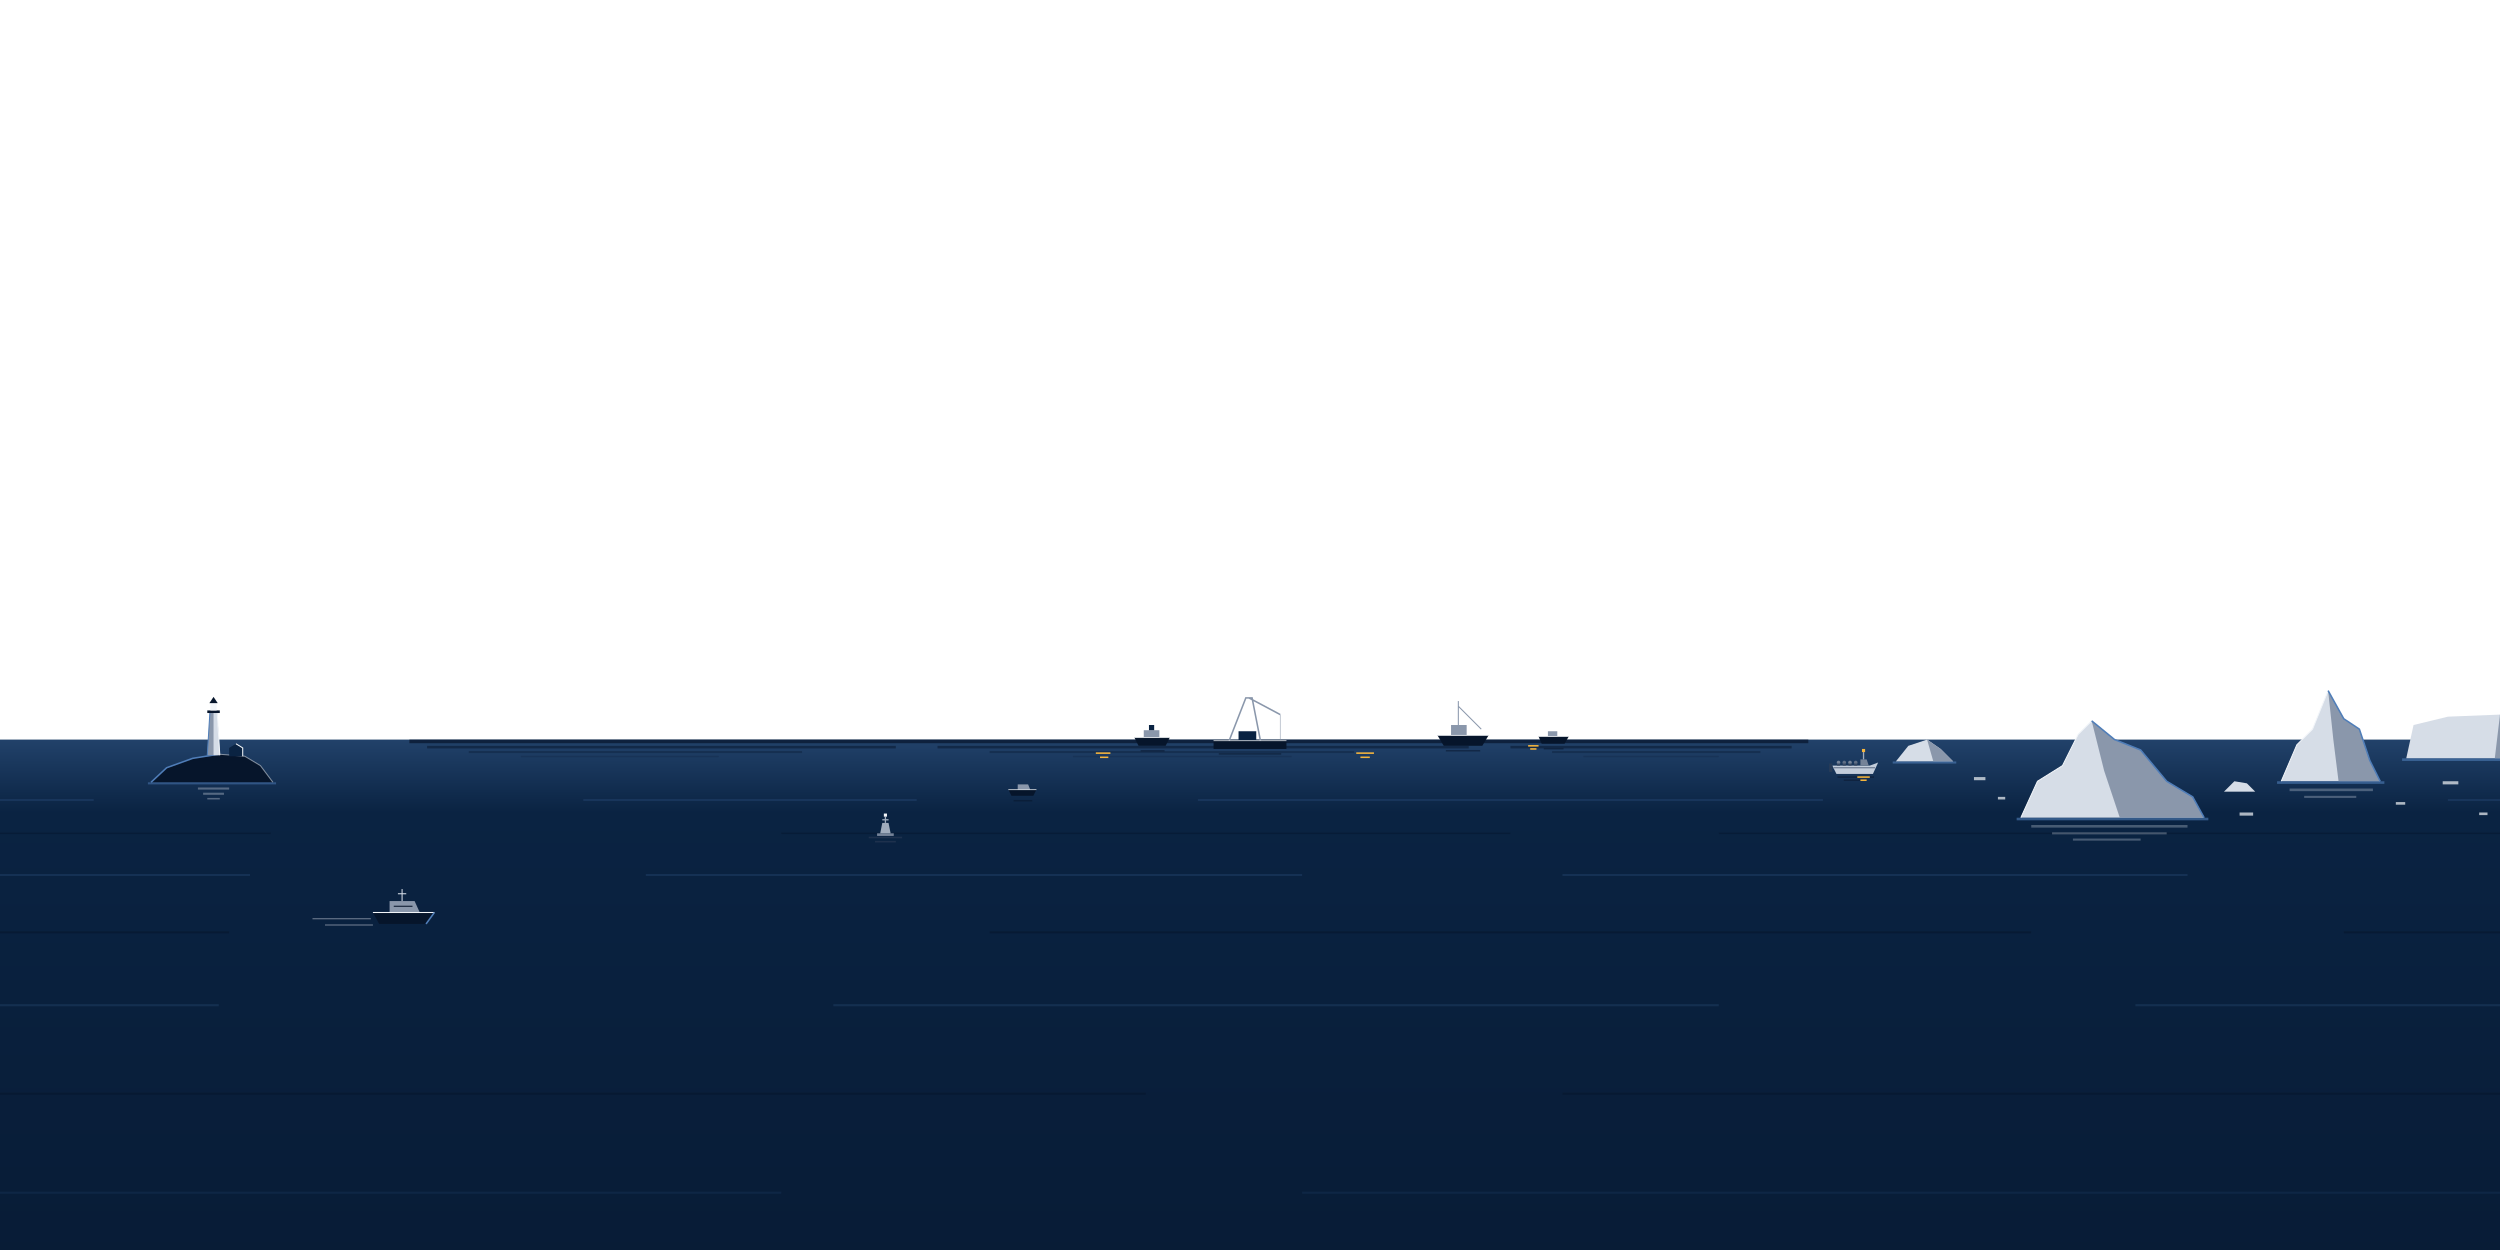
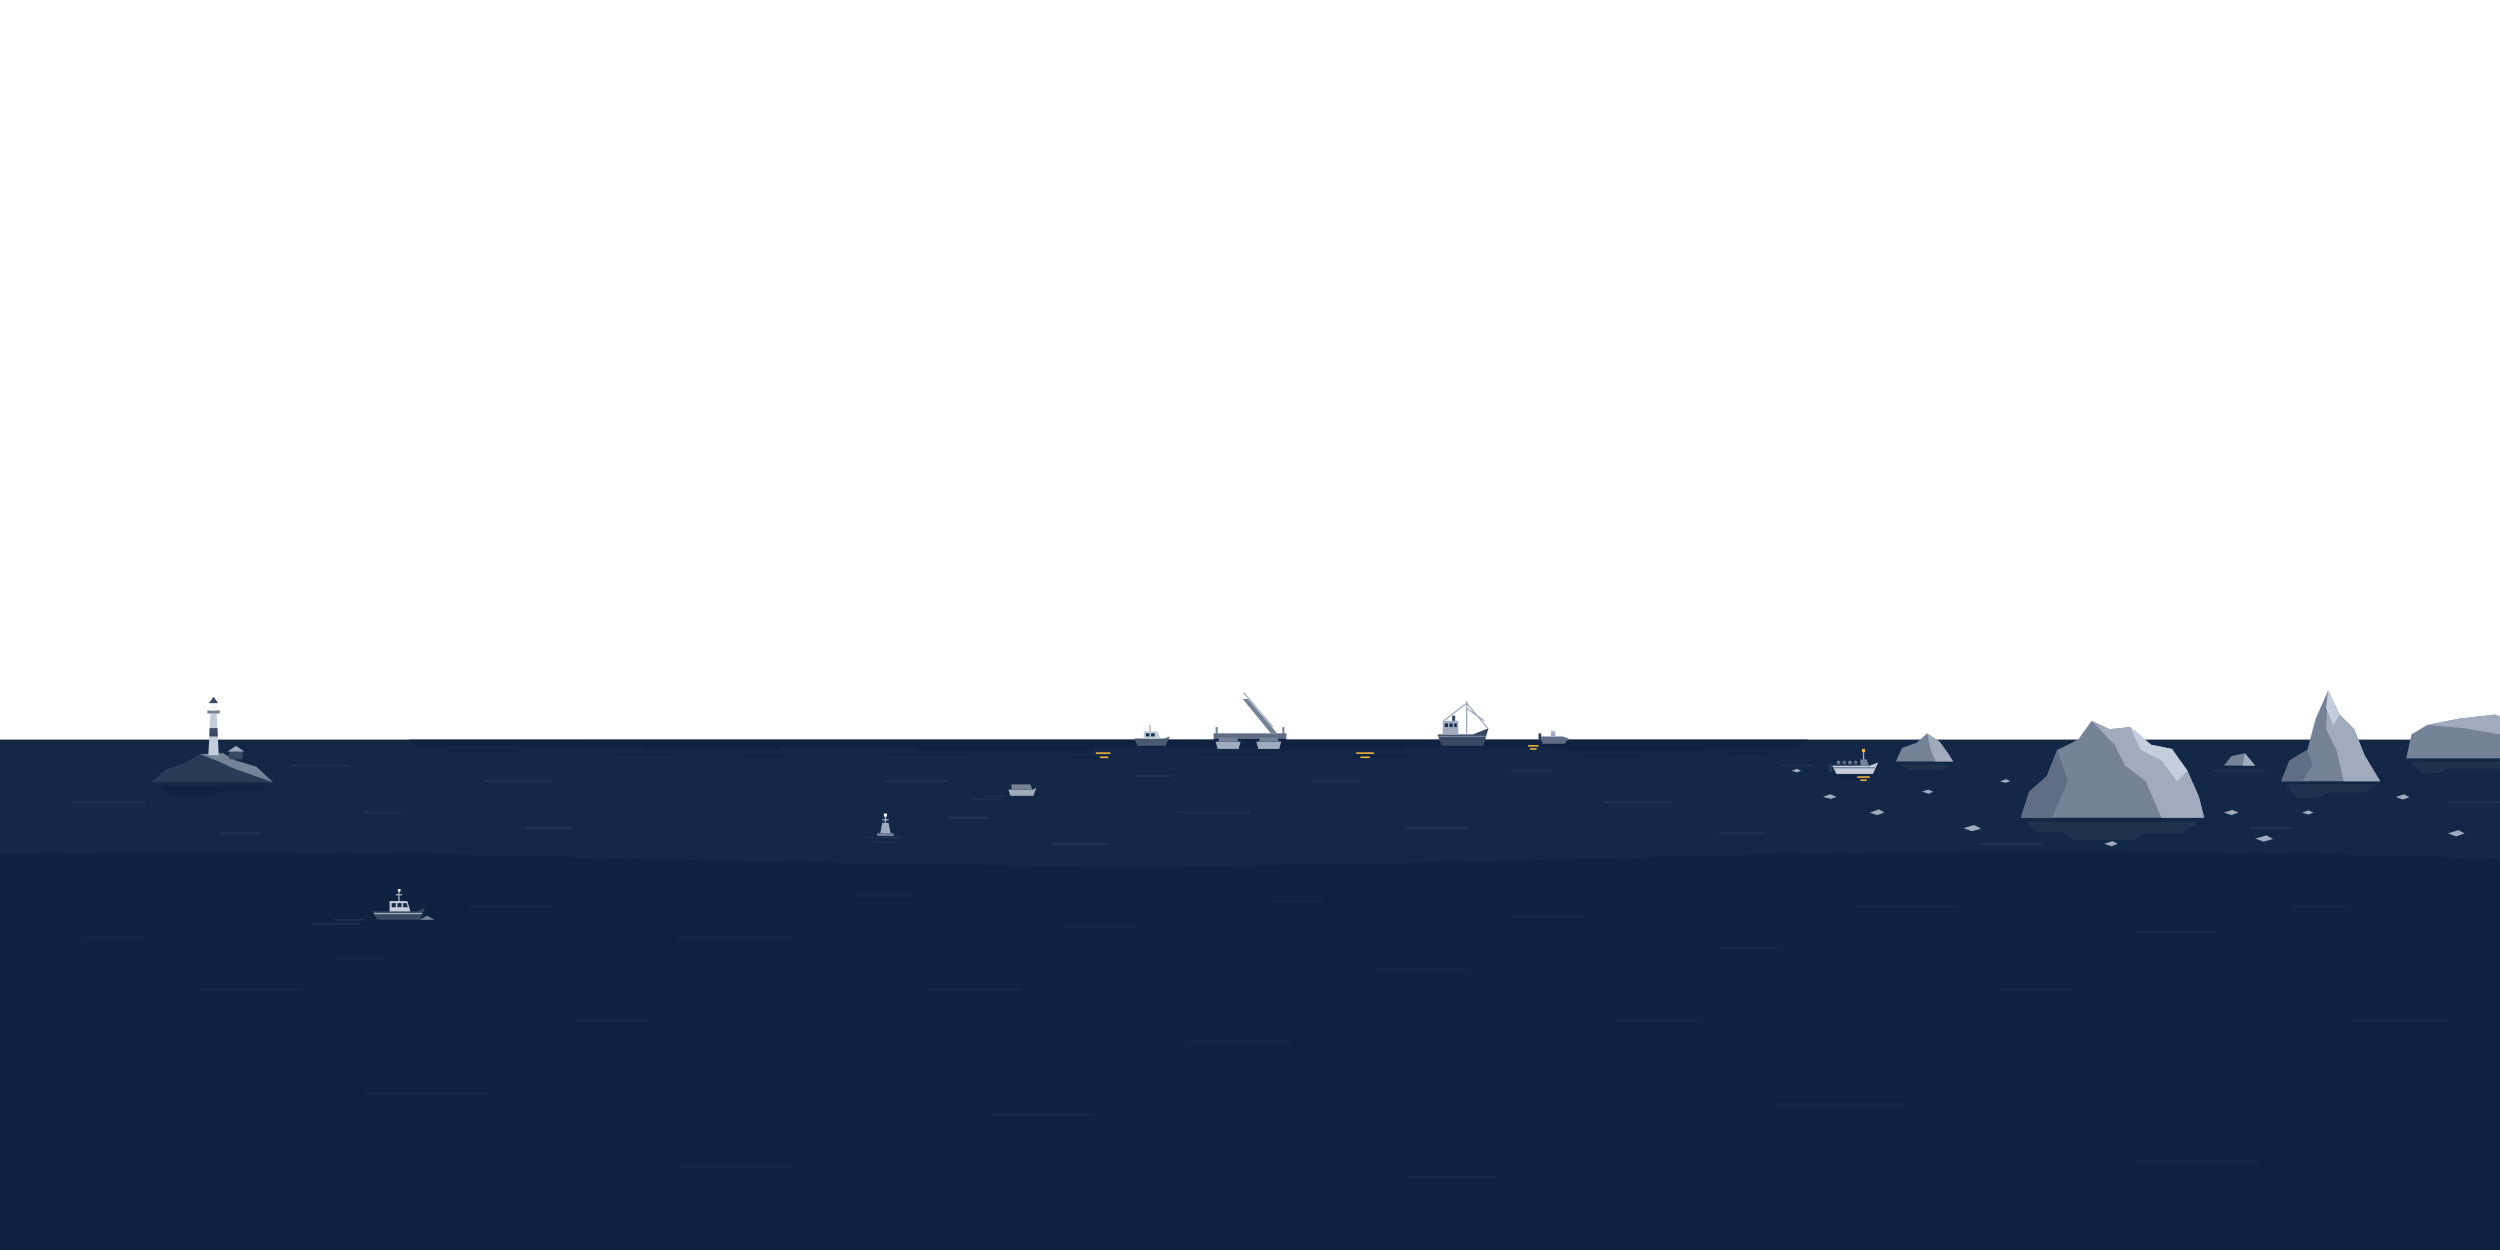
<svg xmlns="http://www.w3.org/2000/svg" viewBox="0 0 4800 2400">
-   <defs>
-     <linearGradient id="water-grade" gradientUnits="userSpaceOnUse" x1="0" y1="1148" x2="0" y2="3208">
-       <stop offset="0" stop-color="#4f7db8" />
-       <stop offset="20%" stop-color="#0a2342" />
-       <stop offset="1" stop-color="#06152b" />
-     </linearGradient>
-   </defs>
  <g id="water-field">
-     <rect x="-2400" y="1420" width="9600" height="2200" fill="url(#water-grade)" />
+     <rect x="-2400" y="1420" width="9600" height="2200" fill="#132847" />
+     <path d="M-2400 3620V1650C-1800 1640-1200 1664-600 1650S600 1632 1200 1648S2400 1668 3000 1650S4200 1632 4800 1648S6000 1664 6600 1650S7000 1644 7200 1648V3620Z" fill="#0f2340" />
  </g>
-   <g id="water-reflections">
-     <path d="M786 1420h2686v7h-2686z" fill="#06152b" fill-opacity=".7" />
-     <path d="M820 1432h900v5h-900zM1800 1432h1020v5h-1020zM2900 1432h540v5h-540z" fill="#06152b" fill-opacity=".5" />
-     <path d="M900 1442h640v4h-640zM1900 1442h700v4h-700zM2980 1442h400v4h-400z" fill="#06152b" fill-opacity=".32" />
-     <path d="M1000 1451h380v3h-380zM2060 1451h420v3h-420zM3040 1451h260v3h-260z" fill="#06152b" fill-opacity=".18" />
+   <g id="water-reflections" fill="#0f2340">
+     <path d="M1120 1420H2880V1434H2700V1440H2420V1434H2100V1442H1760V1434H1500V1440H1240V1434H1120Z" />
+     <path d="M2880 1420H3472L3440 1436H3300L3280 1442H3000L2980 1434H2880Z" />
+     <path d="M786 1420H1120V1432H800Z" />
+     <path d="M1180 1448h120M1420 1452h80M1700 1448h160M2050 1454h90M2300 1448h140M2600 1452h100M3040 1450h110M3320 1446h70M860 1440h130" fill="none" stroke="#0f2340" stroke-width="4" />
  </g>
-   <g id="water-waves" fill="none">
-     <path d="M-2400 1536H180M1120 1536H1760M2300 1536H3500M4700 1536H7200" stroke="#4f7db8" stroke-width="2" stroke-opacity=".3" />
-     <path d="M-1800 1600H520M1500 1600H2900M3300 1600H5600" stroke="#06152b" stroke-width="3" stroke-opacity=".45" />
-     <path d="M-2400 1680H480M1240 1680H2500M3000 1680H4200M4900 1680H7200" stroke="#4f7db8" stroke-width="3" stroke-opacity=".22" />
-     <path d="M-2000 1790H440M1900 1790H3900M4500 1790H6800" stroke="#06152b" stroke-width="4" stroke-opacity=".5" />
-     <path d="M-2400 1930H420M1600 1930H3300M4100 1930H7200" stroke="#4f7db8" stroke-width="4" stroke-opacity=".16" />
-     <path d="M-1600 2100H2200M3000 2100H6400" stroke="#06152b" stroke-width="4" stroke-opacity=".5" />
-     <path d="M-2400 2290H1500M2500 2290H7200" stroke="#4f7db8" stroke-width="4" stroke-opacity=".1" />
+   <g id="water-waves" fill="none" stroke-width="4">
+     <path d="M-120 1480h90M140 1540h140M420 1600h80M560 1470h110M700 1560h70M930 1500h130M1010 1590h90M1700 1500h120M1820 1570h80M2020 1620h110M2180 1490h70M2260 1560h140M2520 1500h90M2700 1590h120M2900 1480h80M3080 1540h130M3300 1600h90M3420 1470h60M3800 1620h120M4250 1480h100M4320 1590h80M4700 1540h130M4900 1600h100" stroke="#1e314d" />
+     <path d="M-200 1720h180M160 1800h120M380 1900h200M640 1840h100M900 1740h160M1100 1960h140M1300 1800h220M1640 1720h120M1780 1900h180M2040 1780h140M2280 2000h200M2440 1730h100M2640 1860h180M2900 1760h140M3100 1960h160M3300 1820h120M3560 1740h200M3840 1900h140M4100 1790h160M4400 1740h110M4520 1960h180M4800 1840h140M700 2100h240M1900 2140h200M3400 2120h260M1300 2240h220M2700 2260h180M4100 2230h240" stroke="#132847" />
  </g>
  <g id="water-lighthouse">
-     <path d="M290 1502L320 1474L370 1456L420 1448L470 1452L500 1470L524 1502Z" fill="#06152b" />
-     <path d="M290 1502L320 1474L370 1456L420 1448" fill="none" stroke="#4f7db8" stroke-width="3" />
-     <path d="M420 1448L470 1452L500 1470L524 1502" fill="none" stroke="#f2f5f9" stroke-width="2" stroke-opacity=".5" />
-     <path d="M284 1502h246v4h-246z" fill="#4f7db8" fill-opacity=".5" />
-     <path d="M440 1452V1436L453 1428L466 1436V1452Z" fill="#0a2342" />
-     <path d="M398 1450L403 1368H417L422 1450Z" fill="#8a97ab" />
-     <path d="M410 1368H417L422 1450H410Z" fill="#d6dde7" />
-     <path d="M398 1450L403 1368" fill="none" stroke="#4f7db8" stroke-width="2" />
-     <path d="M417 1368L422 1450M453 1428L466 1436V1452" fill="none" stroke="#f2f5f9" stroke-width="2" />
-     <path d="M398 1364h24v5h-24z" fill="#06152b" />
+     <path d="M290 1502L318 1478L352 1466L384 1448L428 1446L452 1460L492 1472L524 1502Z" fill="#293c57" />
+     <path d="M384 1448L428 1446L452 1460L492 1472L524 1502L490 1490L450 1476L420 1462Z" fill="#758398" />
+     <path d="M300 1508H516L500 1520H420L408 1528H330L318 1518Z" fill="#0f2340" />
+     <rect x="440" y="1442" width="26" height="16" fill="#384963" />
+     <path d="M437 1443L453 1432L469 1443Z" fill="#a0acbd" />
+     <path d="M400 1450L404 1370H416L420 1450Z" fill="#c3cddb" />
+     <path d="M402.6 1398H417.4L418.2 1414H401.8Z" fill="#384963" />
+     <rect x="398" y="1364" width="24" height="6" fill="#758398" />
    <rect x="404" y="1350" width="12" height="14" fill="#f2f5f9" />
-     <path d="M402 1350L410 1338L418 1350Z" fill="#06152b" />
-     <path d="M380 1512h60v4h-60zM390 1522h40v4h-40zM398 1532h24v3h-24z" fill="#d6dde7" fill-opacity=".35" />
+     <path d="M401 1350L410 1338L419 1350Z" fill="#384963" />
  </g>
  <g id="water-bergs">
-     <path d="M3880 1570L3912 1500L3960 1470L3990 1410L4016 1384L4060 1420L4110 1440L4160 1500L4210 1530L4232 1570Z" fill="#d6dde7" />
-     <path d="M4016 1384L4060 1420L4110 1440L4160 1500L4210 1530L4232 1570H4070L4040 1480Z" fill="#8a97ab" />
-     <path d="M3880 1570L3912 1500L3960 1470L3990 1410L4016 1384" fill="none" stroke="#f2f5f9" stroke-width="2" />
-     <path d="M4016 1384L4060 1420L4110 1440L4160 1500L4210 1530L4232 1570" fill="none" stroke="#4f7db8" stroke-width="3" />
-     <path d="M3872 1570h368v5h-368z" fill="#4f7db8" fill-opacity=".6" />
-     <path d="M3900 1584h300v5h-300zM3940 1598h220v4h-220zM3980 1610h130v4h-130z" fill="#d6dde7" fill-opacity=".3" />
-     <path d="M4380 1500L4410 1430L4440 1400L4470 1326L4500 1380L4530 1400L4550 1460L4570 1500Z" fill="#d6dde7" />
-     <path d="M4470 1326L4500 1380L4530 1400L4550 1460L4570 1500H4490L4480 1420Z" fill="#8a97ab" />
-     <path d="M4380 1500L4410 1430L4440 1400L4470 1326" fill="none" stroke="#f2f5f9" stroke-width="2" />
-     <path d="M4470 1326L4500 1380L4530 1400L4550 1460L4570 1500" fill="none" stroke="#4f7db8" stroke-width="3" />
-     <path d="M4372 1500h206v5h-206z" fill="#4f7db8" fill-opacity=".6" />
-     <path d="M4396 1514h160v5h-160zM4424 1528h100v4h-100z" fill="#d6dde7" fill-opacity=".3" />
-     <path d="M3640 1462L3664 1432L3700 1420L3726 1438L3750 1462Z" fill="#d6dde7" />
-     <path d="M3700 1420L3726 1438L3750 1462H3712Z" fill="#8a97ab" />
-     <path d="M4620 1456L4634 1392L4700 1376L4800 1372L4852 1384L4866 1456Z" fill="#d6dde7" />
-     <path d="M4800 1372L4852 1384L4866 1456H4790Z" fill="#8a97ab" />
-     <path d="M4800 1372L4852 1384L4866 1456" fill="none" stroke="#4f7db8" stroke-width="3" />
-     <path d="M3634 1462h122v4h-122zM4612 1456h262v5h-262z" fill="#4f7db8" fill-opacity=".6" />
-     <path d="M4270 1520L4290 1500L4314 1504L4330 1520Z" fill="#d6dde7" />
-     <path d="M3790 1492h22v6h-22zM3836 1530h14v5h-14zM4300 1560h26v6h-26zM4600 1540h18v5h-18zM4690 1500h30v6h-30zM4760 1560h16v5h-16z" fill="#f2f5f9" fill-opacity=".7" />
+     <path d="M3890 1578H4222L4190 1600H4120L4100 1612H3980L3960 1598H3910ZM4388 1506H4562L4540 1522H4470L4450 1532H4410ZM3646 1468H3744L3730 1478H3668ZM4628 1462H4858L4830 1476H4700L4680 1484H4650Z" fill="#1e314d" />
+     <path d="M3880 1570L3896 1520L3930 1490L3950 1440L3990 1420L4016 1384L4050 1400L4090 1396L4130 1430L4170 1438L4200 1480L4222 1530L4232 1570ZM4380 1500L4396 1460L4430 1440L4446 1380L4470 1326L4492 1372L4520 1400L4540 1450L4570 1500ZM3640 1462L3652 1436L3680 1426L3700 1408L3724 1424L3740 1446L3750 1462ZM4620 1456L4630 1410L4660 1392L4720 1380L4790 1372L4840 1390L4866 1456ZM4270 1470L4284 1452L4310 1446L4330 1470Z" fill="#758398" />
+     <path d="M4016 1384L4050 1400L4090 1396L4130 1430L4170 1438L4200 1480L4222 1530L4232 1570L4150 1570L4120 1500L4080 1470L4060 1430ZM4470 1326L4492 1372L4520 1400L4540 1450L4570 1500L4500 1500L4486 1440L4466 1400ZM3700 1408L3724 1424L3740 1446L3750 1462L3716 1462L3706 1436ZM4660 1392L4720 1380L4790 1372L4840 1390L4866 1456L4820 1456L4800 1410L4730 1398ZM4310 1446L4330 1470H4306Z" fill="#a0acbd" />
+     <path d="M4090 1396L4130 1430L4170 1438L4200 1480L4180 1500L4150 1460L4110 1440ZM4470 1326L4492 1372L4480 1392L4466 1360Z" fill="#c3cddb" />
+     <path d="M3896 1520L3930 1490L3950 1440L3970 1500L3940 1570L3880 1570ZM4396 1460L4430 1440L4440 1470L4420 1500H4380Z" fill="#5f6e85" />
+     <path d="M3500 1530l14 -5l12 5l-10 4zM3590 1560l18 -6l10 6l-14 5zM3690 1520l12 -4l10 4l-9 4zM3770 1590l20 -6l14 7l-18 5zM3840 1500l12 -4l8 4l-10 3zM4270 1560l16 -5l12 5l-14 5zM4330 1610l22 -6l12 7l-18 5zM4420 1560l12 -4l10 4l-10 4zM4600 1530l16 -5l10 6l-13 4zM4700 1600l20 -6l12 6l-16 6zM3440 1480l10 -4l8 4l-8 3zM4040 1620l16 -5l10 5l-12 5z" fill="#a0acbd" />
  </g>
  <g id="water-craft">
-     <path d="M1936 1516H1990L1984 1528H1942Z" fill="#06152b" />
-     <path d="M1954 1516V1506H1974L1978 1516Z" fill="#8a97ab" />
-     <path d="M2178 1416H2246L2238 1432H2186Z" fill="#06152b" />
-     <path d="M2196 1416V1402H2226V1416Z" fill="#8a97ab" />
-     <path d="M2206 1402V1392H2216V1402Z" fill="#0a2342" />
-     <path d="M2330 1422H2470V1438H2330Z" fill="#06152b" />
-     <path d="M2378 1422V1404H2412V1422Z" fill="#0a2342" />
-     <path d="M2360 1422L2392 1340H2404L2420 1422M2398 1340L2458 1372" fill="none" stroke="#8a97ab" stroke-width="3" />
-     <path d="M2458 1372V1420" fill="none" stroke="#8a97ab" stroke-width="1" />
-     <path d="M2760 1412H2858L2846 1432H2772Z" fill="#06152b" />
-     <path d="M2786 1412V1392H2816V1412Z" fill="#8a97ab" />
-     <path d="M2800 1392V1346M2800 1356L2844 1400" fill="none" stroke="#8a97ab" stroke-width="2" />
-     <path d="M2954 1414H3012L3004 1428H2960Z" fill="#06152b" />
-     <path d="M2972 1414V1404H2990V1414Z" fill="#8a97ab" />
-     <path d="M1936 1516H1990M2178 1416H2246M2330 1422H2470M2760 1412H2858M2954 1414H3012" fill="none" stroke="#f2f5f9" stroke-width="2" stroke-opacity=".7" />
-     <path d="M1946 1536h36v3h-36zM2190 1440h46v3h-46zM2340 1446h120v3h-120zM2776 1440h66v3h-66zM2964 1436h38v3h-38z" fill="#06152b" fill-opacity=".5" />
+     <path d="M1936 1516H1984L1990 1512L1984 1528H1940Z" fill="#a0acbd" />
+     <path d="M1942 1516V1506H1978L1982 1516Z" fill="#758398" />
+     <path d="M1930 1528h-40M1924 1534h-56" fill="none" stroke="#1e314d" stroke-width="3" />
+     <path d="M2178 1418H2236L2246 1414L2238 1432H2184Z" fill="#495a72" />
+     <path d="M2196 1418V1404H2222L2228 1418Z" fill="#c3cddb" />
+     <path d="M2200 1408h7v6h-7zM2210 1408h7v6h-7z" fill="#162d4e" />
+     <path d="M2208 1404V1392" fill="none" stroke="#a0acbd" stroke-width="2.5" />
+     <path d="M2336 1396V1422M2464 1396V1422" fill="none" stroke="#758398" stroke-width="4" />
+     <rect x="2330" y="1408" width="140" height="10" fill="#5f6e85" />
+     <rect x="2330" y="1418" width="140" height="6" fill="#0f2340" />
+     <path d="M2386 1342L2396 1342L2452 1408L2440 1408Z" fill="#758398" />
+     <path d="M2388 1330L2444 1396" fill="none" stroke="#a0acbd" stroke-width="2.5" />
+     <path d="M2334 1424H2382L2378 1438H2338ZM2412 1424H2460L2456 1438H2416Z" fill="#a0acbd" />
+     <path d="M2340 1424V1416H2374L2378 1424ZM2418 1424V1416H2452L2456 1424Z" fill="#758398" />
+     <path d="M2760 1410H2828L2858 1398L2848 1432H2768Z" fill="#384963" />
+     <path d="M2762 1414H2852" fill="none" stroke="#758398" stroke-width="2.5" />
+     <rect x="2770" y="1384" width="30" height="26" fill="#a0acbd" />
+     <path d="M2774 1389h6v7h-6zM2783 1389h6v7h-6zM2792 1389h5v7h-5z" fill="#162d4e" />
+     <rect x="2788" y="1374" width="6" height="10" fill="#384963" />
+     <path d="M2816 1410V1346M2816 1360L2850 1384M2816 1350L2772 1384M2816 1350L2856 1398" fill="none" stroke="#a0acbd" stroke-width="2.5" />
+     <path d="M2958 1414H3000L3012 1418L3004 1428H2962Z" fill="#5f6e85" />
+     <rect x="2978" y="1404" width="8" height="10" fill="#a0acbd" />
+     <rect x="2954" y="1408" width="5" height="14" fill="#293c57" />
  </g>
  <g id="anchor-A1" data-anchor="1380 1610" data-dock="1478 1488">
    <path d="M1668 1608h64M1680 1616h40" fill="none" stroke="#1e314d" stroke-width="3" />
    <path d="M1684 1600h32v5h-32z" fill="#758398" />
    <path d="M1690 1600L1694 1580H1706L1710 1600Z" fill="#a0acbd" />
    <path d="M1700 1580V1568M1694 1574h12" fill="none" stroke="#a0acbd" stroke-width="2.5" />
    <rect x="1697" y="1562" width="6" height="6" fill="#f2f5f9" />
  </g>
  <g id="anchor-A5" data-anchor="3520 1690" data-dock="3618 1568">
    <path d="M3518 1470H3590L3606 1464L3596 1486H3526Z" fill="#c3cddb" />
    <path d="M3520 1474H3600" fill="none" stroke="#758398" stroke-width="2.5" />
    <rect x="3512" y="1466" width="6" height="16" fill="#293c57" />
    <path d="M3572 1470V1458H3584L3588 1470Z" fill="#758398" />
    <circle cx="3530" cy="1464" r="3.5" fill="#758398" />
    <circle cx="3541" cy="1464" r="3.5" fill="#5f6e85" />
    <circle cx="3552" cy="1464" r="3.5" fill="#758398" />
    <circle cx="3563" cy="1464" r="3.5" fill="#5f6e85" />
    <path d="M3527 1470v-4h6v4zM3538 1470v-4h6v4zM3549 1470v-4h6v4zM3560 1470v-4h6v4z" fill="#384963" />
    <path d="M3578 1458V1444" fill="none" stroke="#a0acbd" stroke-width="2.5" />
    <path d="M3528 1492h70M3540 1498h44" fill="none" stroke="#0f2340" stroke-width="3" />
    <g id="lights-A5">
      <rect x="3575" y="1438" width="6" height="6" fill="#f5b53d" />
      <path d="M3566 1492h24M3572 1498h12" fill="none" stroke="#f5b53d" stroke-width="3" />
    </g>
  </g>
  <g id="water-pilot">
-     <path d="M716 1752H834L818 1774H728Z" fill="#06152b" />
-     <path d="M748 1752V1730H796L806 1752Z" fill="#8a97ab" />
-     <path d="M756 1740h36" fill="none" stroke="#06152b" stroke-width="2" />
-     <path d="M772 1730V1707M764 1716h16" fill="none" stroke="#d6dde7" stroke-width="2" />
-     <path d="M716 1752H834" fill="none" stroke="#f2f5f9" stroke-width="2" />
-     <path d="M834 1752L818 1774" fill="none" stroke="#4f7db8" stroke-width="3" />
-     <path d="M600 1764H712M624 1776H716" fill="none" stroke="#d6dde7" stroke-width="2" stroke-opacity=".5" />
+     <path d="M700 1766h-60M690 1774h-90" fill="none" stroke="#1e314d" stroke-width="3" />
+     <path d="M716 1750H800L816 1744L806 1766H724Z" fill="#384963" />
+     <path d="M718 1754H810" fill="none" stroke="#a0acbd" stroke-width="2.5" />
+     <path d="M748 1750V1730H782L788 1750Z" fill="#c3cddb" />
+     <path d="M752 1734h8v8h-8zM763 1734h8v8h-8zM774 1734h7l2 8h-9z" fill="#162d4e" />
+     <path d="M766 1730V1712M760 1718h12" fill="none" stroke="#a0acbd" stroke-width="2.5" />
+     <rect x="764" y="1707" width="5" height="5" fill="#f2f5f9" />
+     <path d="M806 1766L820 1758L834 1766Z" fill="#758398" />
  </g>
  <g id="lights-A2-water">
    <path d="M2104 1446h28M2112 1454h16" fill="none" stroke="#f5b53d" stroke-width="3" />
  </g>
  <g id="lights-A3-water">
    <path d="M2604 1446h34M2612 1454h18" fill="none" stroke="#f5b53d" stroke-width="3" />
  </g>
  <g id="lights-A4-water">
    <path d="M2934 1432h20M2938 1438h12" fill="none" stroke="#f5b53d" stroke-width="3" />
  </g>
</svg>
